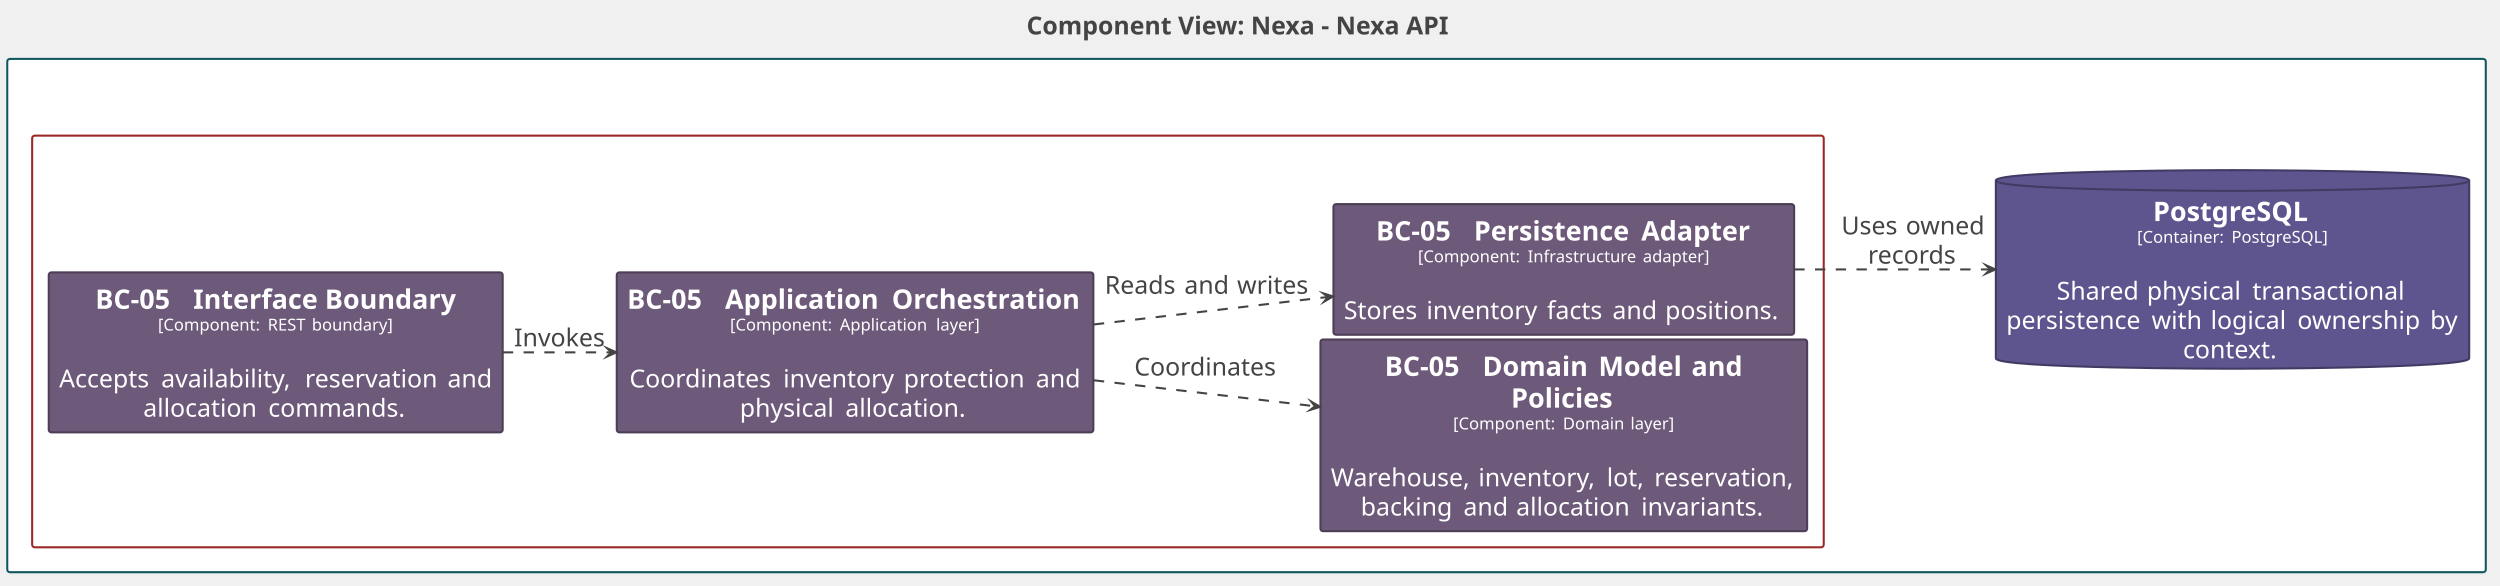
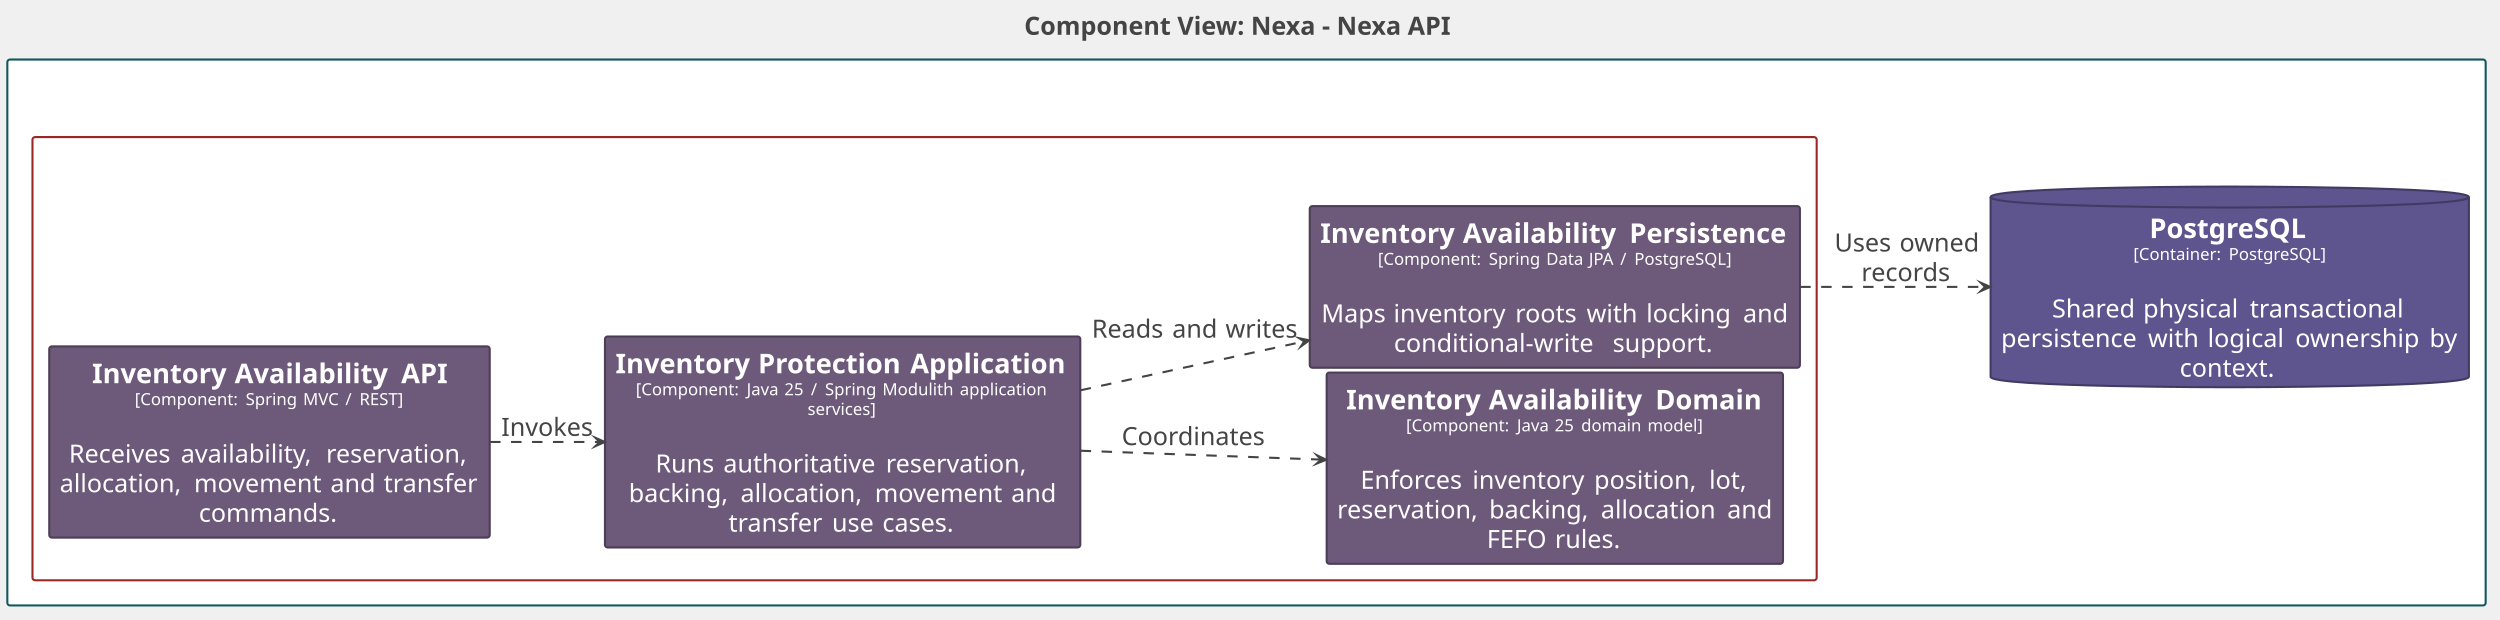
- <svg xmlns="http://www.w3.org/2000/svg" contentStyleType="text/css" data-diagram-type="DESCRIPTION" height="565px" preserveAspectRatio="none" style="width:2411px;height:565px;background:#FFFFFF;" version="1.1" viewBox="0 0 2411 565" width="2411px" zoomAndPan="magnify">
+ <svg xmlns="http://www.w3.org/2000/svg" contentStyleType="text/css" data-diagram-type="DESCRIPTION" height="591px" preserveAspectRatio="none" style="width:2386px;height:591px;background:#FFFFFF;" version="1.1" viewBox="0 0 2386 591" width="2386px" zoomAndPan="magnify">
  <defs />
  <g>
    <g class="title" data-source-line="1">
-       <text fill="#444444" font-family="sans-serif" font-size="24" font-weight="700" lengthAdjust="spacing" textLength="424.336" x="989.977" y="33.203">Component View: Nexa - Nexa API</text>
+       <text fill="#444444" font-family="sans-serif" font-size="24" font-weight="700" lengthAdjust="spacing" textLength="424.336" x="977.492" y="33.203">Component View: Nexa - Nexa API</text>
    </g>
    <g class="cluster" data-qualified-name="Nexa.n.size.16..Software System...size." data-source-line="71" id="ent0001">
-       <rect fill="#FFFFFF" height="495" rx="2.5" ry="2.5" style="stroke:#10585F;stroke-width:2;" width="2390.29" x="7" y="56.828" />
-       <text fill="#FFFFFF" font-family="sans-serif" font-size="24" font-weight="700" lengthAdjust="spacing" textLength="60.797" x="1171.747" y="82.031">Nexa</text>
-       <text fill="#FFFFFF" font-family="sans-serif" font-size="16" font-weight="700" lengthAdjust="spacing" textLength="148.359" x="1127.965" y="102.562">[Software System]</text>
+       <rect fill="#FFFFFF" height="521" rx="2.5" ry="2.5" style="stroke:#10585F;stroke-width:2;" width="2365.32" x="7" y="56.828" />
+       <text fill="#FFFFFF" font-family="sans-serif" font-size="24" font-weight="700" lengthAdjust="spacing" textLength="60.797" x="1159.262" y="82.031">Nexa</text>
+       <text fill="#FFFFFF" font-family="sans-serif" font-size="16" font-weight="700" lengthAdjust="spacing" textLength="148.359" x="1115.48" y="102.562">[Software System]</text>
    </g>
    <g class="cluster" data-qualified-name="Nexa.n.size.16..Software System...size..Nexa API.n.size.16..Container. Java 25 . Spring Boot 4.1 . Spring Modulith...size." data-source-line="72" id="ent0002">
-       <rect fill="#FFFFFF" height="397" rx="2.5" ry="2.5" style="stroke:#992824;stroke-width:2;" width="1727.8" x="31" y="130.828" />
-       <text fill="#FFFFFF" font-family="sans-serif" font-size="24" font-weight="700" lengthAdjust="spacing" textLength="109.055" x="840.373" y="156.031">Nexa API</text>
-       <text fill="#FFFFFF" font-family="sans-serif" font-size="16" font-weight="700" lengthAdjust="spacing" textLength="459.727" x="665.037" y="176.562">[Container: Java 25 / Spring Boot 4.1 / Spring Modulith]</text>
+       <rect fill="#FFFFFF" height="423" rx="2.5" ry="2.5" style="stroke:#992824;stroke-width:2;" width="1702.83" x="31" y="130.828" />
+       <text fill="#FFFFFF" font-family="sans-serif" font-size="24" font-weight="700" lengthAdjust="spacing" textLength="109.055" x="827.888" y="156.031">Nexa API</text>
+       <text fill="#FFFFFF" font-family="sans-serif" font-size="16" font-weight="700" lengthAdjust="spacing" textLength="459.727" x="652.552" y="176.562">[Container: Java 25 / Spring Boot 4.1 / Spring Modulith]</text>
    </g>
    <g class="entity" data-qualified-name="Nexa.n.size.16..Software System...size..Nexa.PostgreSQL" data-source-line="79" id="ent0007">
-       <path d="M1924.8,174.068 C1924.8,164.068 2153.044,164.068 2153.044,164.068 C2153.044,164.068 2381.288,164.068 2381.288,174.068 L2381.288,345.596 C2381.288,355.596 2153.044,355.596 2153.044,355.596 C2153.044,355.596 1924.8,355.596 1924.8,345.596 L1924.8,174.068" fill="#5E548E" style="stroke:#413A63;stroke-width:2;" />
-       <path d="M1924.8,174.068 C1924.8,184.068 2153.044,184.068 2153.044,184.068 C2153.044,184.068 2381.288,184.068 2381.288,174.068" fill="none" style="stroke:#413A63;stroke-width:2;" />
-       <text fill="#FFFFFF" font-family="sans-serif" font-size="26" font-weight="700" lengthAdjust="spacing" textLength="153.385" x="2076.352" y="213.205">PostgreSQL</text>
-       <text fill="#FFFFFF" font-family="sans-serif" font-size="16" lengthAdjust="spacing" textLength="85.93" x="2061.032" y="234.158">[Container:</text>
-       <text fill="#FFFFFF" font-family="sans-serif" font-size="16" lengthAdjust="spacing" textLength="5.062" x="2146.962" y="234.158"> </text>
-       <text fill="#FFFFFF" font-family="sans-serif" font-size="16" lengthAdjust="spacing" textLength="93.031" x="2152.025" y="234.158">PostgreSQL]</text>
-       <text fill="#FFFFFF" font-family="sans-serif" font-size="24" lengthAdjust="spacing" textLength="7.594" x="2149.247" y="260.736"> </text>
-       <text fill="#FFFFFF" font-family="sans-serif" font-size="24" lengthAdjust="spacing" textLength="79.371" x="1983.433" y="289.002">Shared</text>
-       <text fill="#FFFFFF" font-family="sans-serif" font-size="24" lengthAdjust="spacing" textLength="7.594" x="2062.804" y="289.002"> </text>
-       <text fill="#FFFFFF" font-family="sans-serif" font-size="24" lengthAdjust="spacing" textLength="94.195" x="2070.398" y="289.002">physical</text>
-       <text fill="#FFFFFF" font-family="sans-serif" font-size="24" lengthAdjust="spacing" textLength="7.594" x="2164.593" y="289.002"> </text>
-       <text fill="#FFFFFF" font-family="sans-serif" font-size="24" lengthAdjust="spacing" textLength="150.469" x="2172.187" y="289.002">transactional</text>
-       <text fill="#FFFFFF" font-family="sans-serif" font-size="24" lengthAdjust="spacing" textLength="132.609" x="1934.8" y="317.267">persistence</text>
-       <text fill="#FFFFFF" font-family="sans-serif" font-size="24" lengthAdjust="spacing" textLength="7.594" x="2067.409" y="317.267"> </text>
-       <text fill="#FFFFFF" font-family="sans-serif" font-size="24" lengthAdjust="spacing" textLength="49.301" x="2075.003" y="317.267">with</text>
-       <text fill="#FFFFFF" font-family="sans-serif" font-size="24" lengthAdjust="spacing" textLength="7.594" x="2124.304" y="317.267"> </text>
-       <text fill="#FFFFFF" font-family="sans-serif" font-size="24" lengthAdjust="spacing" textLength="76.066" x="2131.898" y="317.267">logical</text>
-       <text fill="#FFFFFF" font-family="sans-serif" font-size="24" lengthAdjust="spacing" textLength="7.594" x="2207.964" y="317.267"> </text>
-       <text fill="#FFFFFF" font-family="sans-serif" font-size="24" lengthAdjust="spacing" textLength="120.492" x="2215.558" y="317.267">ownership</text>
-       <text fill="#FFFFFF" font-family="sans-serif" font-size="24" lengthAdjust="spacing" textLength="7.594" x="2336.05" y="317.267"> </text>
-       <text fill="#FFFFFF" font-family="sans-serif" font-size="24" lengthAdjust="spacing" textLength="27.645" x="2343.644" y="317.267">by</text>
-       <text fill="#FFFFFF" font-family="sans-serif" font-size="24" lengthAdjust="spacing" textLength="95.566" x="2105.261" y="345.533">context.</text>
-     </g>
-     <g class="entity" data-qualified-name="Nexa.n.size.16..Software System...size..Nexa API.n.size.16..Container. Java 25 . Spring Boot 4.1 . Spring Modulith...size..Nexa.NexaAPI.BC05InterfaceBoundary" data-source-line="73" id="ent0003">
-       <rect fill="#6D597A" height="154.262" rx="2.5" ry="2.5" style="stroke:#4C3E55;stroke-width:2;" width="437.797" x="47" y="262.698" />
-       <text fill="#FFFFFF" font-family="sans-serif" font-size="26" font-weight="700" lengthAdjust="spacing" textLength="85.808" x="91.903" y="297.835">BC-05</text>
-       <text fill="#FFFFFF" font-family="sans-serif" font-size="26" font-weight="700" lengthAdjust="spacing" textLength="8.569" x="177.71" y="297.835"> </text>
-       <text fill="#FFFFFF" font-family="sans-serif" font-size="26" font-weight="700" lengthAdjust="spacing" textLength="118.422" x="186.28" y="297.835">Interface</text>
-       <text fill="#FFFFFF" font-family="sans-serif" font-size="26" font-weight="700" lengthAdjust="spacing" textLength="8.569" x="304.702" y="297.835"> </text>
-       <text fill="#FFFFFF" font-family="sans-serif" font-size="26" font-weight="700" lengthAdjust="spacing" textLength="126.623" x="313.271" y="297.835">Boundary</text>
-       <text fill="#FFFFFF" font-family="sans-serif" font-size="16" lengthAdjust="spacing" textLength="100.758" x="152.309" y="318.788">[Component:</text>
-       <text fill="#FFFFFF" font-family="sans-serif" font-size="16" lengthAdjust="spacing" textLength="5.062" x="253.066" y="318.788"> </text>
-       <text fill="#FFFFFF" font-family="sans-serif" font-size="16" lengthAdjust="spacing" textLength="37.523" x="258.129" y="318.788">REST</text>
-       <text fill="#FFFFFF" font-family="sans-serif" font-size="16" lengthAdjust="spacing" textLength="5.062" x="295.652" y="318.788"> </text>
-       <text fill="#FFFFFF" font-family="sans-serif" font-size="16" lengthAdjust="spacing" textLength="78.773" x="300.715" y="318.788">boundary]</text>
-       <text fill="#FFFFFF" font-family="sans-serif" font-size="24" lengthAdjust="spacing" textLength="7.594" x="262.102" y="345.366"> </text>
-       <text fill="#FFFFFF" font-family="sans-serif" font-size="24" lengthAdjust="spacing" textLength="90.832" x="57" y="373.632">Accepts</text>
-       <text fill="#FFFFFF" font-family="sans-serif" font-size="24" lengthAdjust="spacing" textLength="7.594" x="147.832" y="373.632"> </text>
-       <text fill="#FFFFFF" font-family="sans-serif" font-size="24" lengthAdjust="spacing" textLength="131.086" x="155.426" y="373.632">availability,</text>
-       <text fill="#FFFFFF" font-family="sans-serif" font-size="24" lengthAdjust="spacing" textLength="7.594" x="286.512" y="373.632"> </text>
-       <text fill="#FFFFFF" font-family="sans-serif" font-size="24" lengthAdjust="spacing" textLength="129.844" x="294.106" y="373.632">reservation</text>
-       <text fill="#FFFFFF" font-family="sans-serif" font-size="24" lengthAdjust="spacing" textLength="7.594" x="423.949" y="373.632"> </text>
-       <text fill="#FFFFFF" font-family="sans-serif" font-size="24" lengthAdjust="spacing" textLength="43.254" x="431.543" y="373.632">and</text>
-       <text fill="#FFFFFF" font-family="sans-serif" font-size="24" lengthAdjust="spacing" textLength="112.969" x="138.152" y="401.897">allocation</text>
-       <text fill="#FFFFFF" font-family="sans-serif" font-size="24" lengthAdjust="spacing" textLength="7.594" x="251.121" y="401.897"> </text>
-       <text fill="#FFFFFF" font-family="sans-serif" font-size="24" lengthAdjust="spacing" textLength="134.93" x="258.715" y="401.897">commands.</text>
-     </g>
-     <g class="entity" data-qualified-name="Nexa.n.size.16..Software System...size..Nexa API.n.size.16..Container. Java 25 . Spring Boot 4.1 . Spring Modulith...size..Nexa.NexaAPI.BC05ApplicationOrchestration" data-source-line="74" id="ent0004">
-       <rect fill="#6D597A" height="154.262" rx="2.5" ry="2.5" style="stroke:#4C3E55;stroke-width:2;" width="459.639" x="594.8" y="262.698" />
-       <text fill="#FFFFFF" font-family="sans-serif" font-size="26" font-weight="700" lengthAdjust="spacing" textLength="85.808" x="604.8" y="297.835">BC-05</text>
-       <text fill="#FFFFFF" font-family="sans-serif" font-size="26" font-weight="700" lengthAdjust="spacing" textLength="8.569" x="690.608" y="297.835"> </text>
-       <text fill="#FFFFFF" font-family="sans-serif" font-size="26" font-weight="700" lengthAdjust="spacing" textLength="152.306" x="699.177" y="297.835">Application</text>
-       <text fill="#FFFFFF" font-family="sans-serif" font-size="26" font-weight="700" lengthAdjust="spacing" textLength="8.569" x="851.483" y="297.835"> </text>
-       <text fill="#FFFFFF" font-family="sans-serif" font-size="26" font-weight="700" lengthAdjust="spacing" textLength="184.387" x="860.052" y="297.835">Orchestration</text>
-       <text fill="#FFFFFF" font-family="sans-serif" font-size="16" lengthAdjust="spacing" textLength="100.758" x="704.022" y="318.788">[Component:</text>
-       <text fill="#FFFFFF" font-family="sans-serif" font-size="16" lengthAdjust="spacing" textLength="5.062" x="804.779" y="318.788"> </text>
-       <text fill="#FFFFFF" font-family="sans-serif" font-size="16" lengthAdjust="spacing" textLength="87.828" x="809.842" y="318.788">Application</text>
-       <text fill="#FFFFFF" font-family="sans-serif" font-size="16" lengthAdjust="spacing" textLength="5.062" x="897.67" y="318.788"> </text>
-       <text fill="#FFFFFF" font-family="sans-serif" font-size="16" lengthAdjust="spacing" textLength="42.484" x="902.733" y="318.788">layer]</text>
-       <text fill="#FFFFFF" font-family="sans-serif" font-size="24" lengthAdjust="spacing" textLength="7.594" x="820.822" y="345.366"> </text>
-       <text fill="#FFFFFF" font-family="sans-serif" font-size="24" lengthAdjust="spacing" textLength="140.684" x="607.031" y="373.632">Coordinates</text>
-       <text fill="#FFFFFF" font-family="sans-serif" font-size="24" lengthAdjust="spacing" textLength="7.594" x="747.715" y="373.632"> </text>
-       <text fill="#FFFFFF" font-family="sans-serif" font-size="24" lengthAdjust="spacing" textLength="108.598" x="755.309" y="373.632">inventory</text>
-       <text fill="#FFFFFF" font-family="sans-serif" font-size="24" lengthAdjust="spacing" textLength="7.594" x="863.906" y="373.632"> </text>
-       <text fill="#FFFFFF" font-family="sans-serif" font-size="24" lengthAdjust="spacing" textLength="119.859" x="871.5" y="373.632">protection</text>
-       <text fill="#FFFFFF" font-family="sans-serif" font-size="24" lengthAdjust="spacing" textLength="7.594" x="991.36" y="373.632"> </text>
-       <text fill="#FFFFFF" font-family="sans-serif" font-size="24" lengthAdjust="spacing" textLength="43.254" x="998.953" y="373.632">and</text>
-       <text fill="#FFFFFF" font-family="sans-serif" font-size="24" lengthAdjust="spacing" textLength="94.195" x="713.444" y="401.897">physical</text>
-       <text fill="#FFFFFF" font-family="sans-serif" font-size="24" lengthAdjust="spacing" textLength="7.594" x="807.639" y="401.897"> </text>
-       <text fill="#FFFFFF" font-family="sans-serif" font-size="24" lengthAdjust="spacing" textLength="120.562" x="815.233" y="401.897">allocation.</text>
-     </g>
-     <g class="entity" data-qualified-name="Nexa.n.size.16..Software System...size..Nexa API.n.size.16..Container. Java 25 . Spring Boot 4.1 . Spring Modulith...size..Nexa.NexaAPI.BC05DomainModelandPolicies" data-source-line="75" id="ent0005">
-       <rect fill="#6D597A" height="184.883" rx="2.5" ry="2.5" style="stroke:#4C3E55;stroke-width:2;" width="469.367" x="1273.44" y="327.388" />
-       <text fill="#FFFFFF" font-family="sans-serif" font-size="26" font-weight="700" lengthAdjust="spacing" textLength="85.808" x="1335.385" y="362.525">BC-05</text>
-       <text fill="#FFFFFF" font-family="sans-serif" font-size="26" font-weight="700" lengthAdjust="spacing" textLength="8.569" x="1421.192" y="362.525"> </text>
-       <text fill="#FFFFFF" font-family="sans-serif" font-size="26" font-weight="700" lengthAdjust="spacing" textLength="103.251" x="1429.762" y="362.525">Domain</text>
-       <text fill="#FFFFFF" font-family="sans-serif" font-size="26" font-weight="700" lengthAdjust="spacing" textLength="8.569" x="1533.013" y="362.525"> </text>
-       <text fill="#FFFFFF" font-family="sans-serif" font-size="26" font-weight="700" lengthAdjust="spacing" textLength="81.123" x="1541.582" y="362.525">Model</text>
-       <text fill="#FFFFFF" font-family="sans-serif" font-size="26" font-weight="700" lengthAdjust="spacing" textLength="8.569" x="1622.705" y="362.525"> </text>
-       <text fill="#FFFFFF" font-family="sans-serif" font-size="26" font-weight="700" lengthAdjust="spacing" textLength="49.588" x="1631.274" y="362.525">and</text>
-       <text fill="#FFFFFF" font-family="sans-serif" font-size="26" font-weight="700" lengthAdjust="spacing" textLength="101.689" x="1457.279" y="393.146">Policies</text>
-       <text fill="#FFFFFF" font-family="sans-serif" font-size="16" lengthAdjust="spacing" textLength="100.758" x="1401.37" y="414.099">[Component:</text>
-       <text fill="#FFFFFF" font-family="sans-serif" font-size="16" lengthAdjust="spacing" textLength="5.062" x="1502.128" y="414.099"> </text>
-       <text fill="#FFFFFF" font-family="sans-serif" font-size="16" lengthAdjust="spacing" textLength="60.141" x="1507.19" y="414.099">Domain</text>
-       <text fill="#FFFFFF" font-family="sans-serif" font-size="16" lengthAdjust="spacing" textLength="5.062" x="1567.331" y="414.099"> </text>
-       <text fill="#FFFFFF" font-family="sans-serif" font-size="16" lengthAdjust="spacing" textLength="42.484" x="1572.393" y="414.099">layer]</text>
-       <text fill="#FFFFFF" font-family="sans-serif" font-size="24" lengthAdjust="spacing" textLength="7.594" x="1504.327" y="440.677"> </text>
-       <text fill="#FFFFFF" font-family="sans-serif" font-size="24" lengthAdjust="spacing" textLength="134.707" x="1283.44" y="468.943">Warehouse,</text>
-       <text fill="#FFFFFF" font-family="sans-serif" font-size="24" lengthAdjust="spacing" textLength="7.594" x="1418.147" y="468.943"> </text>
-       <text fill="#FFFFFF" font-family="sans-serif" font-size="24" lengthAdjust="spacing" textLength="116.191" x="1425.741" y="468.943">inventory,</text>
-       <text fill="#FFFFFF" font-family="sans-serif" font-size="24" lengthAdjust="spacing" textLength="7.594" x="1541.932" y="468.943"> </text>
-       <text fill="#FFFFFF" font-family="sans-serif" font-size="24" lengthAdjust="spacing" textLength="38.25" x="1549.526" y="468.943">lot,</text>
-       <text fill="#FFFFFF" font-family="sans-serif" font-size="24" lengthAdjust="spacing" textLength="7.594" x="1587.776" y="468.943"> </text>
-       <text fill="#FFFFFF" font-family="sans-serif" font-size="24" lengthAdjust="spacing" textLength="137.438" x="1595.37" y="468.943">reservation,</text>
-       <text fill="#FFFFFF" font-family="sans-serif" font-size="24" lengthAdjust="spacing" textLength="91.477" x="1312.274" y="497.208">backing</text>
-       <text fill="#FFFFFF" font-family="sans-serif" font-size="24" lengthAdjust="spacing" textLength="7.594" x="1403.751" y="497.208"> </text>
-       <text fill="#FFFFFF" font-family="sans-serif" font-size="24" lengthAdjust="spacing" textLength="43.254" x="1411.344" y="497.208">and</text>
-       <text fill="#FFFFFF" font-family="sans-serif" font-size="24" lengthAdjust="spacing" textLength="7.594" x="1454.598" y="497.208"> </text>
-       <text fill="#FFFFFF" font-family="sans-serif" font-size="24" lengthAdjust="spacing" textLength="112.969" x="1462.192" y="497.208">allocation</text>
-       <text fill="#FFFFFF" font-family="sans-serif" font-size="24" lengthAdjust="spacing" textLength="7.594" x="1575.161" y="497.208"> </text>
-       <text fill="#FFFFFF" font-family="sans-serif" font-size="24" lengthAdjust="spacing" textLength="121.219" x="1582.755" y="497.208">invariants.</text>
-     </g>
-     <g class="entity" data-qualified-name="Nexa.n.size.16..Software System...size..Nexa API.n.size.16..Container. Java 25 . Spring Boot 4.1 . Spring Modulith...size..Nexa.NexaAPI.BC05PersistenceAdapter" data-source-line="76" id="ent0006">
-       <rect fill="#6D597A" height="125.996" rx="2.5" ry="2.5" style="stroke:#4C3E55;stroke-width:2;" width="444.277" x="1285.98" y="196.828" />
-       <text fill="#FFFFFF" font-family="sans-serif" font-size="26" font-weight="700" lengthAdjust="spacing" textLength="85.808" x="1327.02" y="231.965">BC-05</text>
-       <text fill="#FFFFFF" font-family="sans-serif" font-size="26" font-weight="700" lengthAdjust="spacing" textLength="8.569" x="1412.828" y="231.965"> </text>
-       <text fill="#FFFFFF" font-family="sans-serif" font-size="26" font-weight="700" lengthAdjust="spacing" textLength="152.775" x="1421.397" y="231.965">Persistence</text>
-       <text fill="#FFFFFF" font-family="sans-serif" font-size="26" font-weight="700" lengthAdjust="spacing" textLength="8.569" x="1574.172" y="231.965"> </text>
-       <text fill="#FFFFFF" font-family="sans-serif" font-size="26" font-weight="700" lengthAdjust="spacing" textLength="106.476" x="1582.742" y="231.965">Adapter</text>
-       <text fill="#FFFFFF" font-family="sans-serif" font-size="16" lengthAdjust="spacing" textLength="100.758" x="1367.451" y="252.918">[Component:</text>
-       <text fill="#FFFFFF" font-family="sans-serif" font-size="16" lengthAdjust="spacing" textLength="5.062" x="1468.208" y="252.918"> </text>
-       <text fill="#FFFFFF" font-family="sans-serif" font-size="16" lengthAdjust="spacing" textLength="105.992" x="1473.271" y="252.918">Infrastructure</text>
-       <text fill="#FFFFFF" font-family="sans-serif" font-size="16" lengthAdjust="spacing" textLength="5.062" x="1579.263" y="252.918"> </text>
-       <text fill="#FFFFFF" font-family="sans-serif" font-size="16" lengthAdjust="spacing" textLength="64.461" x="1584.326" y="252.918">adapter]</text>
-       <text fill="#FFFFFF" font-family="sans-serif" font-size="24" lengthAdjust="spacing" textLength="7.594" x="1504.322" y="279.496"> </text>
-       <text fill="#FFFFFF" font-family="sans-serif" font-size="24" lengthAdjust="spacing" textLength="72.07" x="1295.98" y="307.762">Stores</text>
-       <text fill="#FFFFFF" font-family="sans-serif" font-size="24" lengthAdjust="spacing" textLength="7.594" x="1368.05" y="307.762"> </text>
-       <text fill="#FFFFFF" font-family="sans-serif" font-size="24" lengthAdjust="spacing" textLength="108.598" x="1375.644" y="307.762">inventory</text>
-       <text fill="#FFFFFF" font-family="sans-serif" font-size="24" lengthAdjust="spacing" textLength="7.594" x="1484.242" y="307.762"> </text>
-       <text fill="#FFFFFF" font-family="sans-serif" font-size="24" lengthAdjust="spacing" textLength="55.582" x="1491.835" y="307.762">facts</text>
-       <text fill="#FFFFFF" font-family="sans-serif" font-size="24" lengthAdjust="spacing" textLength="7.594" x="1547.418" y="307.762"> </text>
-       <text fill="#FFFFFF" font-family="sans-serif" font-size="24" lengthAdjust="spacing" textLength="43.254" x="1555.011" y="307.762">and</text>
-       <text fill="#FFFFFF" font-family="sans-serif" font-size="24" lengthAdjust="spacing" textLength="7.594" x="1598.265" y="307.762"> </text>
-       <text fill="#FFFFFF" font-family="sans-serif" font-size="24" lengthAdjust="spacing" textLength="114.398" x="1605.859" y="307.762">positions.</text>
+       <path d="M1899.83,188.068 C1899.83,178.068 2128.074,178.068 2128.074,178.068 C2128.074,178.068 2356.318,178.068 2356.318,188.068 L2356.318,359.596 C2356.318,369.596 2128.074,369.596 2128.074,369.596 C2128.074,369.596 1899.83,369.596 1899.83,359.596 L1899.83,188.068" fill="#5E548E" style="stroke:#413A63;stroke-width:2;" />
+       <path d="M1899.83,188.068 C1899.83,198.068 2128.074,198.068 2128.074,198.068 C2128.074,198.068 2356.318,198.068 2356.318,188.068" fill="none" style="stroke:#413A63;stroke-width:2;" />
+       <text fill="#FFFFFF" font-family="sans-serif" font-size="26" font-weight="700" lengthAdjust="spacing" textLength="153.385" x="2051.382" y="227.205">PostgreSQL</text>
+       <text fill="#FFFFFF" font-family="sans-serif" font-size="16" lengthAdjust="spacing" textLength="85.93" x="2036.062" y="248.158">[Container:</text>
+       <text fill="#FFFFFF" font-family="sans-serif" font-size="16" lengthAdjust="spacing" textLength="5.062" x="2121.992" y="248.158"> </text>
+       <text fill="#FFFFFF" font-family="sans-serif" font-size="16" lengthAdjust="spacing" textLength="93.031" x="2127.055" y="248.158">PostgreSQL]</text>
+       <text fill="#FFFFFF" font-family="sans-serif" font-size="24" lengthAdjust="spacing" textLength="7.594" x="2124.277" y="274.736"> </text>
+       <text fill="#FFFFFF" font-family="sans-serif" font-size="24" lengthAdjust="spacing" textLength="79.371" x="1958.463" y="303.002">Shared</text>
+       <text fill="#FFFFFF" font-family="sans-serif" font-size="24" lengthAdjust="spacing" textLength="7.594" x="2037.834" y="303.002"> </text>
+       <text fill="#FFFFFF" font-family="sans-serif" font-size="24" lengthAdjust="spacing" textLength="94.195" x="2045.428" y="303.002">physical</text>
+       <text fill="#FFFFFF" font-family="sans-serif" font-size="24" lengthAdjust="spacing" textLength="7.594" x="2139.623" y="303.002"> </text>
+       <text fill="#FFFFFF" font-family="sans-serif" font-size="24" lengthAdjust="spacing" textLength="150.469" x="2147.217" y="303.002">transactional</text>
+       <text fill="#FFFFFF" font-family="sans-serif" font-size="24" lengthAdjust="spacing" textLength="132.609" x="1909.83" y="331.267">persistence</text>
+       <text fill="#FFFFFF" font-family="sans-serif" font-size="24" lengthAdjust="spacing" textLength="7.594" x="2042.439" y="331.267"> </text>
+       <text fill="#FFFFFF" font-family="sans-serif" font-size="24" lengthAdjust="spacing" textLength="49.301" x="2050.033" y="331.267">with</text>
+       <text fill="#FFFFFF" font-family="sans-serif" font-size="24" lengthAdjust="spacing" textLength="7.594" x="2099.334" y="331.267"> </text>
+       <text fill="#FFFFFF" font-family="sans-serif" font-size="24" lengthAdjust="spacing" textLength="76.066" x="2106.928" y="331.267">logical</text>
+       <text fill="#FFFFFF" font-family="sans-serif" font-size="24" lengthAdjust="spacing" textLength="7.594" x="2182.994" y="331.267"> </text>
+       <text fill="#FFFFFF" font-family="sans-serif" font-size="24" lengthAdjust="spacing" textLength="120.492" x="2190.588" y="331.267">ownership</text>
+       <text fill="#FFFFFF" font-family="sans-serif" font-size="24" lengthAdjust="spacing" textLength="7.594" x="2311.08" y="331.267"> </text>
+       <text fill="#FFFFFF" font-family="sans-serif" font-size="24" lengthAdjust="spacing" textLength="27.645" x="2318.674" y="331.267">by</text>
+       <text fill="#FFFFFF" font-family="sans-serif" font-size="24" lengthAdjust="spacing" textLength="95.566" x="2080.291" y="359.533">context.</text>
+     </g>
+     <g class="entity" data-qualified-name="Nexa.n.size.16..Software System...size..Nexa API.n.size.16..Container. Java 25 . Spring Boot 4.1 . Spring Modulith...size..Nexa.NexaAPI.InventoryAvailabilityAPI" data-source-line="73" id="ent0003">
+       <rect fill="#6D597A" height="182.527" rx="2.5" ry="2.5" style="stroke:#4C3E55;stroke-width:2;" width="420.383" x="47" y="330.568" />
+       <text fill="#FFFFFF" font-family="sans-serif" font-size="26" font-weight="700" lengthAdjust="spacing" textLength="127.55" x="87.823" y="365.705">Inventory</text>
+       <text fill="#FFFFFF" font-family="sans-serif" font-size="26" font-weight="700" lengthAdjust="spacing" textLength="8.569" x="215.373" y="365.705"> </text>
+       <text fill="#FFFFFF" font-family="sans-serif" font-size="26" font-weight="700" lengthAdjust="spacing" textLength="150.338" x="223.942" y="365.705">Availability</text>
+       <text fill="#FFFFFF" font-family="sans-serif" font-size="26" font-weight="700" lengthAdjust="spacing" textLength="8.569" x="374.28" y="365.705"> </text>
+       <text fill="#FFFFFF" font-family="sans-serif" font-size="26" font-weight="700" lengthAdjust="spacing" textLength="43.71" x="382.85" y="365.705">API</text>
+       <text fill="#FFFFFF" font-family="sans-serif" font-size="16" lengthAdjust="spacing" textLength="100.758" x="128.59" y="386.658">[Component:</text>
+       <text fill="#FFFFFF" font-family="sans-serif" font-size="16" lengthAdjust="spacing" textLength="5.062" x="229.348" y="386.658"> </text>
+       <text fill="#FFFFFF" font-family="sans-serif" font-size="16" lengthAdjust="spacing" textLength="49.766" x="234.41" y="386.658">Spring</text>
+       <text fill="#FFFFFF" font-family="sans-serif" font-size="16" lengthAdjust="spacing" textLength="5.062" x="284.176" y="386.658"> </text>
+       <text fill="#FFFFFF" font-family="sans-serif" font-size="16" lengthAdjust="spacing" textLength="35.312" x="289.238" y="386.658">MVC</text>
+       <text fill="#FFFFFF" font-family="sans-serif" font-size="16" lengthAdjust="spacing" textLength="5.062" x="324.551" y="386.658"> </text>
+       <text fill="#FFFFFF" font-family="sans-serif" font-size="16" lengthAdjust="spacing" textLength="8.391" x="329.613" y="386.658">/</text>
+       <text fill="#FFFFFF" font-family="sans-serif" font-size="16" lengthAdjust="spacing" textLength="5.062" x="338.004" y="386.658"> </text>
+       <text fill="#FFFFFF" font-family="sans-serif" font-size="16" lengthAdjust="spacing" textLength="42.727" x="343.066" y="386.658">REST]</text>
+       <text fill="#FFFFFF" font-family="sans-serif" font-size="24" lengthAdjust="spacing" textLength="7.594" x="253.394" y="413.236"> </text>
+       <text fill="#FFFFFF" font-family="sans-serif" font-size="24" lengthAdjust="spacing" textLength="99.176" x="65.748" y="441.502">Receives</text>
+       <text fill="#FFFFFF" font-family="sans-serif" font-size="24" lengthAdjust="spacing" textLength="7.594" x="164.924" y="441.502"> </text>
+       <text fill="#FFFFFF" font-family="sans-serif" font-size="24" lengthAdjust="spacing" textLength="131.086" x="172.518" y="441.502">availability,</text>
+       <text fill="#FFFFFF" font-family="sans-serif" font-size="24" lengthAdjust="spacing" textLength="7.594" x="303.603" y="441.502"> </text>
+       <text fill="#FFFFFF" font-family="sans-serif" font-size="24" lengthAdjust="spacing" textLength="137.438" x="311.197" y="441.502">reservation,</text>
+       <text fill="#FFFFFF" font-family="sans-serif" font-size="24" lengthAdjust="spacing" textLength="120.562" x="57" y="469.767">allocation,</text>
+       <text fill="#FFFFFF" font-family="sans-serif" font-size="24" lengthAdjust="spacing" textLength="7.594" x="177.562" y="469.767"> </text>
+       <text fill="#FFFFFF" font-family="sans-serif" font-size="24" lengthAdjust="spacing" textLength="122.59" x="185.156" y="469.767">movement</text>
+       <text fill="#FFFFFF" font-family="sans-serif" font-size="24" lengthAdjust="spacing" textLength="7.594" x="307.746" y="469.767"> </text>
+       <text fill="#FFFFFF" font-family="sans-serif" font-size="24" lengthAdjust="spacing" textLength="43.254" x="315.34" y="469.767">and</text>
+       <text fill="#FFFFFF" font-family="sans-serif" font-size="24" lengthAdjust="spacing" textLength="7.594" x="358.594" y="469.767"> </text>
+       <text fill="#FFFFFF" font-family="sans-serif" font-size="24" lengthAdjust="spacing" textLength="91.195" x="366.188" y="469.767">transfer</text>
+       <text fill="#FFFFFF" font-family="sans-serif" font-size="24" lengthAdjust="spacing" textLength="134.93" x="189.727" y="498.033">commands.</text>
+     </g>
+     <g class="entity" data-qualified-name="Nexa.n.size.16..Software System...size..Nexa API.n.size.16..Container. Java 25 . Spring Boot 4.1 . Spring Modulith...size..Nexa.NexaAPI.InventoryProtectionApplication" data-source-line="74" id="ent0004">
+       <rect fill="#6D597A" height="201.371" rx="2.5" ry="2.5" style="stroke:#4C3E55;stroke-width:2;" width="453.647" x="577.38" y="321.138" />
+       <text fill="#FFFFFF" font-family="sans-serif" font-size="26" font-weight="700" lengthAdjust="spacing" textLength="127.55" x="587.38" y="356.275">Inventory</text>
+       <text fill="#FFFFFF" font-family="sans-serif" font-size="26" font-weight="700" lengthAdjust="spacing" textLength="8.569" x="714.93" y="356.275"> </text>
+       <text fill="#FFFFFF" font-family="sans-serif" font-size="26" font-weight="700" lengthAdjust="spacing" textLength="136.652" x="723.499" y="356.275">Protection</text>
+       <text fill="#FFFFFF" font-family="sans-serif" font-size="26" font-weight="700" lengthAdjust="spacing" textLength="8.569" x="860.152" y="356.275"> </text>
+       <text fill="#FFFFFF" font-family="sans-serif" font-size="26" font-weight="700" lengthAdjust="spacing" textLength="152.306" x="868.721" y="356.275">Application</text>
+       <text fill="#FFFFFF" font-family="sans-serif" font-size="16" lengthAdjust="spacing" textLength="100.758" x="606.778" y="377.228">[Component:</text>
+       <text fill="#FFFFFF" font-family="sans-serif" font-size="16" lengthAdjust="spacing" textLength="5.062" x="707.535" y="377.228"> </text>
+       <text fill="#FFFFFF" font-family="sans-serif" font-size="16" lengthAdjust="spacing" textLength="30.93" x="712.598" y="377.228">Java</text>
+       <text fill="#FFFFFF" font-family="sans-serif" font-size="16" lengthAdjust="spacing" textLength="5.062" x="743.528" y="377.228"> </text>
+       <text fill="#FFFFFF" font-family="sans-serif" font-size="16" lengthAdjust="spacing" textLength="20.234" x="748.59" y="377.228">25</text>
+       <text fill="#FFFFFF" font-family="sans-serif" font-size="16" lengthAdjust="spacing" textLength="5.062" x="768.824" y="377.228"> </text>
+       <text fill="#FFFFFF" font-family="sans-serif" font-size="16" lengthAdjust="spacing" textLength="8.391" x="773.887" y="377.228">/</text>
+       <text fill="#FFFFFF" font-family="sans-serif" font-size="16" lengthAdjust="spacing" textLength="5.062" x="782.278" y="377.228"> </text>
+       <text fill="#FFFFFF" font-family="sans-serif" font-size="16" lengthAdjust="spacing" textLength="49.766" x="787.34" y="377.228">Spring</text>
+       <text fill="#FFFFFF" font-family="sans-serif" font-size="16" lengthAdjust="spacing" textLength="5.062" x="837.106" y="377.228"> </text>
+       <text fill="#FFFFFF" font-family="sans-serif" font-size="16" lengthAdjust="spacing" textLength="68.773" x="842.168" y="377.228">Modulith</text>
+       <text fill="#FFFFFF" font-family="sans-serif" font-size="16" lengthAdjust="spacing" textLength="5.062" x="910.942" y="377.228"> </text>
+       <text fill="#FFFFFF" font-family="sans-serif" font-size="16" lengthAdjust="spacing" textLength="85.625" x="916.004" y="377.228">application</text>
+       <text fill="#FFFFFF" font-family="sans-serif" font-size="16" lengthAdjust="spacing" textLength="66.992" x="770.707" y="396.072">services]</text>
+       <text fill="#FFFFFF" font-family="sans-serif" font-size="24" lengthAdjust="spacing" textLength="7.594" x="800.406" y="422.65"> </text>
+       <text fill="#FFFFFF" font-family="sans-serif" font-size="24" lengthAdjust="spacing" textLength="57.199" x="625.563" y="450.916">Runs</text>
+       <text fill="#FFFFFF" font-family="sans-serif" font-size="24" lengthAdjust="spacing" textLength="7.594" x="682.762" y="450.916"> </text>
+       <text fill="#FFFFFF" font-family="sans-serif" font-size="24" lengthAdjust="spacing" textLength="147.457" x="690.356" y="450.916">authoritative</text>
+       <text fill="#FFFFFF" font-family="sans-serif" font-size="24" lengthAdjust="spacing" textLength="7.594" x="837.813" y="450.916"> </text>
+       <text fill="#FFFFFF" font-family="sans-serif" font-size="24" lengthAdjust="spacing" textLength="137.438" x="845.406" y="450.916">reservation,</text>
+       <text fill="#FFFFFF" font-family="sans-serif" font-size="24" lengthAdjust="spacing" textLength="99.07" x="600.074" y="479.181">backing,</text>
+       <text fill="#FFFFFF" font-family="sans-serif" font-size="24" lengthAdjust="spacing" textLength="7.594" x="699.145" y="479.181"> </text>
+       <text fill="#FFFFFF" font-family="sans-serif" font-size="24" lengthAdjust="spacing" textLength="120.562" x="706.738" y="479.181">allocation,</text>
+       <text fill="#FFFFFF" font-family="sans-serif" font-size="24" lengthAdjust="spacing" textLength="7.594" x="827.301" y="479.181"> </text>
+       <text fill="#FFFFFF" font-family="sans-serif" font-size="24" lengthAdjust="spacing" textLength="122.59" x="834.895" y="479.181">movement</text>
+       <text fill="#FFFFFF" font-family="sans-serif" font-size="24" lengthAdjust="spacing" textLength="7.594" x="957.485" y="479.181"> </text>
+       <text fill="#FFFFFF" font-family="sans-serif" font-size="24" lengthAdjust="spacing" textLength="43.254" x="965.078" y="479.181">and</text>
+       <text fill="#FFFFFF" font-family="sans-serif" font-size="24" lengthAdjust="spacing" textLength="91.195" x="695.272" y="507.447">transfer</text>
+       <text fill="#FFFFFF" font-family="sans-serif" font-size="24" lengthAdjust="spacing" textLength="7.594" x="786.467" y="507.447"> </text>
+       <text fill="#FFFFFF" font-family="sans-serif" font-size="24" lengthAdjust="spacing" textLength="40.5" x="794.061" y="507.447">use</text>
+       <text fill="#FFFFFF" font-family="sans-serif" font-size="24" lengthAdjust="spacing" textLength="7.594" x="834.561" y="507.447"> </text>
+       <text fill="#FFFFFF" font-family="sans-serif" font-size="24" lengthAdjust="spacing" textLength="70.981" x="842.154" y="507.447">cases.</text>
+     </g>
+     <g class="entity" data-qualified-name="Nexa.n.size.16..Software System...size..Nexa API.n.size.16..Container. Java 25 . Spring Boot 4.1 . Spring Modulith...size..Nexa.NexaAPI.InventoryAvailabilityDomain" data-source-line="75" id="ent0005">
+       <rect fill="#6D597A" height="182.527" rx="2.5" ry="2.5" style="stroke:#4C3E55;stroke-width:2;" width="435.512" x="1266.17" y="355.568" />
+       <text fill="#FFFFFF" font-family="sans-serif" font-size="26" font-weight="700" lengthAdjust="spacing" textLength="127.55" x="1284.787" y="390.705">Inventory</text>
+       <text fill="#FFFFFF" font-family="sans-serif" font-size="26" font-weight="700" lengthAdjust="spacing" textLength="8.569" x="1412.337" y="390.705"> </text>
+       <text fill="#FFFFFF" font-family="sans-serif" font-size="26" font-weight="700" lengthAdjust="spacing" textLength="150.338" x="1420.906" y="390.705">Availability</text>
+       <text fill="#FFFFFF" font-family="sans-serif" font-size="26" font-weight="700" lengthAdjust="spacing" textLength="8.569" x="1571.244" y="390.705"> </text>
+       <text fill="#FFFFFF" font-family="sans-serif" font-size="26" font-weight="700" lengthAdjust="spacing" textLength="103.251" x="1579.814" y="390.705">Domain</text>
+       <text fill="#FFFFFF" font-family="sans-serif" font-size="16" lengthAdjust="spacing" textLength="100.758" x="1341.938" y="411.658">[Component:</text>
+       <text fill="#FFFFFF" font-family="sans-serif" font-size="16" lengthAdjust="spacing" textLength="5.062" x="1442.695" y="411.658"> </text>
+       <text fill="#FFFFFF" font-family="sans-serif" font-size="16" lengthAdjust="spacing" textLength="30.93" x="1447.758" y="411.658">Java</text>
+       <text fill="#FFFFFF" font-family="sans-serif" font-size="16" lengthAdjust="spacing" textLength="5.062" x="1478.688" y="411.658"> </text>
+       <text fill="#FFFFFF" font-family="sans-serif" font-size="16" lengthAdjust="spacing" textLength="20.234" x="1483.75" y="411.658">25</text>
+       <text fill="#FFFFFF" font-family="sans-serif" font-size="16" lengthAdjust="spacing" textLength="5.062" x="1503.985" y="411.658"> </text>
+       <text fill="#FFFFFF" font-family="sans-serif" font-size="16" lengthAdjust="spacing" textLength="58.227" x="1509.047" y="411.658">domain</text>
+       <text fill="#FFFFFF" font-family="sans-serif" font-size="16" lengthAdjust="spacing" textLength="5.062" x="1567.274" y="411.658"> </text>
+       <text fill="#FFFFFF" font-family="sans-serif" font-size="16" lengthAdjust="spacing" textLength="53.578" x="1572.336" y="411.658">model]</text>
+       <text fill="#FFFFFF" font-family="sans-serif" font-size="24" lengthAdjust="spacing" textLength="7.594" x="1480.129" y="438.236"> </text>
+       <text fill="#FFFFFF" font-family="sans-serif" font-size="24" lengthAdjust="spacing" textLength="99.188" x="1298.436" y="466.502">Enforces</text>
+       <text fill="#FFFFFF" font-family="sans-serif" font-size="24" lengthAdjust="spacing" textLength="7.594" x="1397.623" y="466.502"> </text>
+       <text fill="#FFFFFF" font-family="sans-serif" font-size="24" lengthAdjust="spacing" textLength="108.598" x="1405.217" y="466.502">inventory</text>
+       <text fill="#FFFFFF" font-family="sans-serif" font-size="24" lengthAdjust="spacing" textLength="7.594" x="1513.814" y="466.502"> </text>
+       <text fill="#FFFFFF" font-family="sans-serif" font-size="24" lengthAdjust="spacing" textLength="102.164" x="1521.408" y="466.502">position,</text>
+       <text fill="#FFFFFF" font-family="sans-serif" font-size="24" lengthAdjust="spacing" textLength="7.594" x="1623.572" y="466.502"> </text>
+       <text fill="#FFFFFF" font-family="sans-serif" font-size="24" lengthAdjust="spacing" textLength="38.25" x="1631.166" y="466.502">lot,</text>
+       <text fill="#FFFFFF" font-family="sans-serif" font-size="24" lengthAdjust="spacing" textLength="137.438" x="1276.17" y="494.767">reservation,</text>
+       <text fill="#FFFFFF" font-family="sans-serif" font-size="24" lengthAdjust="spacing" textLength="7.594" x="1413.608" y="494.767"> </text>
+       <text fill="#FFFFFF" font-family="sans-serif" font-size="24" lengthAdjust="spacing" textLength="99.07" x="1421.201" y="494.767">backing,</text>
+       <text fill="#FFFFFF" font-family="sans-serif" font-size="24" lengthAdjust="spacing" textLength="7.594" x="1520.272" y="494.767"> </text>
+       <text fill="#FFFFFF" font-family="sans-serif" font-size="24" lengthAdjust="spacing" textLength="112.969" x="1527.865" y="494.767">allocation</text>
+       <text fill="#FFFFFF" font-family="sans-serif" font-size="24" lengthAdjust="spacing" textLength="7.594" x="1640.834" y="494.767"> </text>
+       <text fill="#FFFFFF" font-family="sans-serif" font-size="24" lengthAdjust="spacing" textLength="43.254" x="1648.428" y="494.767">and</text>
+       <text fill="#FFFFFF" font-family="sans-serif" font-size="24" lengthAdjust="spacing" textLength="57.387" x="1419.01" y="523.033">FEFO</text>
+       <text fill="#FFFFFF" font-family="sans-serif" font-size="24" lengthAdjust="spacing" textLength="7.594" x="1476.397" y="523.033"> </text>
+       <text fill="#FFFFFF" font-family="sans-serif" font-size="24" lengthAdjust="spacing" textLength="64.852" x="1483.99" y="523.033">rules.</text>
+     </g>
+     <g class="entity" data-qualified-name="Nexa.n.size.16..Software System...size..Nexa API.n.size.16..Container. Java 25 . Spring Boot 4.1 . Spring Modulith...size..Nexa.NexaAPI.InventoryAvailabilityPersistence" data-source-line="76" id="ent0006">
+       <rect fill="#6D597A" height="154.262" rx="2.5" ry="2.5" style="stroke:#4C3E55;stroke-width:2;" width="467.802" x="1250.03" y="196.698" />
+       <text fill="#FFFFFF" font-family="sans-serif" font-size="26" font-weight="700" lengthAdjust="spacing" textLength="127.55" x="1260.03" y="231.835">Inventory</text>
+       <text fill="#FFFFFF" font-family="sans-serif" font-size="26" font-weight="700" lengthAdjust="spacing" textLength="8.569" x="1387.58" y="231.835"> </text>
+       <text fill="#FFFFFF" font-family="sans-serif" font-size="26" font-weight="700" lengthAdjust="spacing" textLength="150.338" x="1396.149" y="231.835">Availability</text>
+       <text fill="#FFFFFF" font-family="sans-serif" font-size="26" font-weight="700" lengthAdjust="spacing" textLength="8.569" x="1546.487" y="231.835"> </text>
+       <text fill="#FFFFFF" font-family="sans-serif" font-size="26" font-weight="700" lengthAdjust="spacing" textLength="152.775" x="1555.056" y="231.835">Persistence</text>
+       <text fill="#FFFFFF" font-family="sans-serif" font-size="16" lengthAdjust="spacing" textLength="100.758" x="1315.052" y="252.788">[Component:</text>
+       <text fill="#FFFFFF" font-family="sans-serif" font-size="16" lengthAdjust="spacing" textLength="5.062" x="1415.81" y="252.788"> </text>
+       <text fill="#FFFFFF" font-family="sans-serif" font-size="16" lengthAdjust="spacing" textLength="49.766" x="1420.872" y="252.788">Spring</text>
+       <text fill="#FFFFFF" font-family="sans-serif" font-size="16" lengthAdjust="spacing" textLength="5.062" x="1470.638" y="252.788"> </text>
+       <text fill="#FFFFFF" font-family="sans-serif" font-size="16" lengthAdjust="spacing" textLength="35.641" x="1475.7" y="252.788">Data</text>
+       <text fill="#FFFFFF" font-family="sans-serif" font-size="16" lengthAdjust="spacing" textLength="5.062" x="1511.341" y="252.788"> </text>
+       <text fill="#FFFFFF" font-family="sans-serif" font-size="16" lengthAdjust="spacing" textLength="24.859" x="1516.403" y="252.788">JPA</text>
+       <text fill="#FFFFFF" font-family="sans-serif" font-size="16" lengthAdjust="spacing" textLength="5.062" x="1541.263" y="252.788"> </text>
+       <text fill="#FFFFFF" font-family="sans-serif" font-size="16" lengthAdjust="spacing" textLength="8.391" x="1546.325" y="252.788">/</text>
+       <text fill="#FFFFFF" font-family="sans-serif" font-size="16" lengthAdjust="spacing" textLength="5.062" x="1554.716" y="252.788"> </text>
+       <text fill="#FFFFFF" font-family="sans-serif" font-size="16" lengthAdjust="spacing" textLength="93.031" x="1559.778" y="252.788">PostgreSQL]</text>
+       <text fill="#FFFFFF" font-family="sans-serif" font-size="24" lengthAdjust="spacing" textLength="7.594" x="1480.134" y="279.366"> </text>
+       <text fill="#FFFFFF" font-family="sans-serif" font-size="24" lengthAdjust="spacing" textLength="61.266" x="1261.081" y="307.632">Maps</text>
+       <text fill="#FFFFFF" font-family="sans-serif" font-size="24" lengthAdjust="spacing" textLength="7.594" x="1322.347" y="307.632"> </text>
+       <text fill="#FFFFFF" font-family="sans-serif" font-size="24" lengthAdjust="spacing" textLength="108.598" x="1329.941" y="307.632">inventory</text>
+       <text fill="#FFFFFF" font-family="sans-serif" font-size="24" lengthAdjust="spacing" textLength="7.594" x="1438.538" y="307.632"> </text>
+       <text fill="#FFFFFF" font-family="sans-serif" font-size="24" lengthAdjust="spacing" textLength="60.516" x="1446.132" y="307.632">roots</text>
+       <text fill="#FFFFFF" font-family="sans-serif" font-size="24" lengthAdjust="spacing" textLength="7.594" x="1506.648" y="307.632"> </text>
+       <text fill="#FFFFFF" font-family="sans-serif" font-size="24" lengthAdjust="spacing" textLength="49.301" x="1514.241" y="307.632">with</text>
+       <text fill="#FFFFFF" font-family="sans-serif" font-size="24" lengthAdjust="spacing" textLength="7.594" x="1563.542" y="307.632"> </text>
+       <text fill="#FFFFFF" font-family="sans-serif" font-size="24" lengthAdjust="spacing" textLength="84.797" x="1571.136" y="307.632">locking</text>
+       <text fill="#FFFFFF" font-family="sans-serif" font-size="24" lengthAdjust="spacing" textLength="7.594" x="1655.933" y="307.632"> </text>
+       <text fill="#FFFFFF" font-family="sans-serif" font-size="24" lengthAdjust="spacing" textLength="43.254" x="1663.527" y="307.632">and</text>
+       <text fill="#FFFFFF" font-family="sans-serif" font-size="24" lengthAdjust="spacing" textLength="201.199" x="1330.298" y="335.897">conditional-write</text>
+       <text fill="#FFFFFF" font-family="sans-serif" font-size="24" lengthAdjust="spacing" textLength="7.594" x="1531.497" y="335.897"> </text>
+       <text fill="#FFFFFF" font-family="sans-serif" font-size="24" lengthAdjust="spacing" textLength="98.473" x="1539.091" y="335.897">support.</text>
    </g>
    <g class="link" data-entity-1="ent0003" data-entity-2="ent0004" data-link-type="dependency" data-source-line="82" id="lnk8">
-       <path d="M484.93,339.828 C520.9,339.828 553.27,339.828 589.5,339.828" fill="none" id="Nexa.NexaAPI.BC05InterfaceBoundary-to-Nexa.NexaAPI.BC05ApplicationOrchestration" style="stroke:#444444;stroke-width:2;stroke-dasharray:10,10;" />
-       <polygon fill="#444444" points="594.5,339.828,585.5,335.828,589.5,339.828,585.5,343.828,594.5,339.828" style="stroke:#444444;stroke-width:2;stroke-linejoin:miter;stroke-miterlimit:10;" />
-       <text fill="#444444" font-family="sans-serif" font-size="24" lengthAdjust="spacing" textLength="88.606" x="495.8" y="334.031">Invokes</text>
+       <path d="M467.74,421.828 C503.59,421.828 535.98,421.828 572.24,421.828" fill="none" id="Nexa.NexaAPI.InventoryAvailabilityAPI-to-Nexa.NexaAPI.InventoryProtectionApplication" style="stroke:#444444;stroke-width:2;stroke-dasharray:10,10;" />
+       <polygon fill="#444444" points="577.24,421.828,568.24,417.828,572.24,421.828,568.24,425.828,577.24,421.828" style="stroke:#444444;stroke-width:2;stroke-linejoin:miter;stroke-miterlimit:10;" />
+       <text fill="#444444" font-family="sans-serif" font-size="24" lengthAdjust="spacing" textLength="88.606" x="478.38" y="416.031">Invokes</text>
    </g>
    <g class="link" data-entity-1="ent0004" data-entity-2="ent0005" data-link-type="dependency" data-source-line="83" id="lnk9">
-       <path d="M1054.92,366.748 C1125.17,374.988 1197.564,383.495 1268.134,391.776" fill="none" id="Nexa.NexaAPI.BC05ApplicationOrchestration-to-Nexa.NexaAPI.BC05DomainModelandPolicies" style="stroke:#444444;stroke-width:2;stroke-dasharray:10,10;" />
-       <polygon fill="#444444" points="1273.1,392.358,1264.627,387.337,1268.134,391.776,1263.695,395.282,1273.1,392.358" style="stroke:#444444;stroke-width:2;stroke-linejoin:miter;stroke-miterlimit:10;" />
-       <text fill="#444444" font-family="sans-serif" font-size="24" lengthAdjust="spacing" textLength="140.684" x="1093.94" y="362.191">Coordinates</text>
+       <path d="M1031.35,430.168 C1106.89,432.958 1185.873,435.874 1260.723,438.634" fill="none" id="Nexa.NexaAPI.InventoryProtectionApplication-to-Nexa.NexaAPI.InventoryAvailabilityDomain" style="stroke:#444444;stroke-width:2;stroke-dasharray:10,10;" />
+       <polygon fill="#444444" points="1265.72,438.818,1256.873,434.489,1260.723,438.634,1256.579,442.484,1265.72,438.818" style="stroke:#444444;stroke-width:2;stroke-linejoin:miter;stroke-miterlimit:10;" />
+       <text fill="#444444" font-family="sans-serif" font-size="24" lengthAdjust="spacing" textLength="140.684" x="1070.53" y="424.831">Coordinates</text>
    </g>
    <g class="link" data-entity-1="ent0004" data-entity-2="ent0006" data-link-type="dependency" data-source-line="84" id="lnk10">
-       <path d="M1054.92,312.908 C1129.33,304.178 1206.744,295.091 1280.584,286.421" fill="none" id="Nexa.NexaAPI.BC05ApplicationOrchestration-to-Nexa.NexaAPI.BC05PersistenceAdapter" style="stroke:#444444;stroke-width:2;stroke-dasharray:10,10;" />
-       <polygon fill="#444444" points="1285.55,285.838,1276.145,282.915,1280.584,286.421,1277.078,290.86,1285.55,285.838" style="stroke:#444444;stroke-width:2;stroke-linejoin:miter;stroke-miterlimit:10;" />
-       <text fill="#444444" font-family="sans-serif" font-size="24" lengthAdjust="spacing" textLength="69.141" x="1065.44" y="283.351">Reads</text>
-       <text fill="#444444" font-family="sans-serif" font-size="24" lengthAdjust="spacing" textLength="7.594" x="1134.581" y="283.351"> </text>
-       <text fill="#444444" font-family="sans-serif" font-size="24" lengthAdjust="spacing" textLength="43.254" x="1142.174" y="283.351">and</text>
-       <text fill="#444444" font-family="sans-serif" font-size="24" lengthAdjust="spacing" textLength="7.594" x="1185.428" y="283.351"> </text>
-       <text fill="#444444" font-family="sans-serif" font-size="24" lengthAdjust="spacing" textLength="69.832" x="1193.022" y="283.351">writes</text>
+       <path d="M1031.35,372.448 C1101.5,357.128 1174.045,341.285 1244.685,325.855" fill="none" id="Nexa.NexaAPI.InventoryProtectionApplication-to-Nexa.NexaAPI.InventoryAvailabilityPersistence" style="stroke:#444444;stroke-width:2;stroke-dasharray:10,10;" />
+       <polygon fill="#444444" points="1249.57,324.788,1239.924,322.801,1244.685,325.855,1241.631,330.617,1249.57,324.788" style="stroke:#444444;stroke-width:2;stroke-linejoin:miter;stroke-miterlimit:10;" />
+       <text fill="#444444" font-family="sans-serif" font-size="24" lengthAdjust="spacing" textLength="69.141" x="1042.03" y="322.271">Reads</text>
+       <text fill="#444444" font-family="sans-serif" font-size="24" lengthAdjust="spacing" textLength="7.594" x="1111.171" y="322.271"> </text>
+       <text fill="#444444" font-family="sans-serif" font-size="24" lengthAdjust="spacing" textLength="43.254" x="1118.764" y="322.271">and</text>
+       <text fill="#444444" font-family="sans-serif" font-size="24" lengthAdjust="spacing" textLength="7.594" x="1162.018" y="322.271"> </text>
+       <text fill="#444444" font-family="sans-serif" font-size="24" lengthAdjust="spacing" textLength="69.832" x="1169.612" y="322.271">writes</text>
    </g>
    <g class="link" data-entity-1="ent0006" data-entity-2="ent0007" data-link-type="dependency" data-source-line="85" id="lnk11">
-       <path d="M1730.38,259.828 C1793.04,259.828 1856.34,259.828 1919.37,259.828" fill="none" id="Nexa.NexaAPI.BC05PersistenceAdapter-to-Nexa.PostgreSQL" style="stroke:#444444;stroke-width:2;stroke-dasharray:10,10;" />
-       <polygon fill="#444444" points="1924.37,259.828,1915.37,255.828,1919.37,259.828,1915.37,263.828,1924.37,259.828" style="stroke:#444444;stroke-width:2;stroke-linejoin:miter;stroke-miterlimit:10;" />
-       <text fill="#444444" font-family="sans-serif" font-size="24" lengthAdjust="spacing" textLength="54.469" x="1775.8" y="226.031">Uses</text>
-       <text fill="#444444" font-family="sans-serif" font-size="24" lengthAdjust="spacing" textLength="7.594" x="1830.269" y="226.031"> </text>
-       <text fill="#444444" font-family="sans-serif" font-size="24" lengthAdjust="spacing" textLength="76.606" x="1837.862" y="226.031">owned</text>
-       <text fill="#444444" font-family="sans-serif" font-size="24" lengthAdjust="spacing" textLength="87.387" x="1801.441" y="254.297">records</text>
+       <path d="M1718.12,273.828 C1777.23,273.828 1835.64,273.828 1894.47,273.828" fill="none" id="Nexa.NexaAPI.InventoryAvailabilityPersistence-to-Nexa.PostgreSQL" style="stroke:#444444;stroke-width:2;stroke-dasharray:10,10;" />
+       <polygon fill="#444444" points="1899.47,273.828,1890.47,269.828,1894.47,273.828,1890.47,277.828,1899.47,273.828" style="stroke:#444444;stroke-width:2;stroke-linejoin:miter;stroke-miterlimit:10;" />
+       <text fill="#444444" font-family="sans-serif" font-size="24" lengthAdjust="spacing" textLength="54.469" x="1750.83" y="240.031">Uses</text>
+       <text fill="#444444" font-family="sans-serif" font-size="24" lengthAdjust="spacing" textLength="7.594" x="1805.299" y="240.031"> </text>
+       <text fill="#444444" font-family="sans-serif" font-size="24" lengthAdjust="spacing" textLength="76.606" x="1812.892" y="240.031">owned</text>
+       <text fill="#444444" font-family="sans-serif" font-size="24" lengthAdjust="spacing" textLength="87.387" x="1776.471" y="268.297">records</text>
    </g>
  </g>
</svg>
